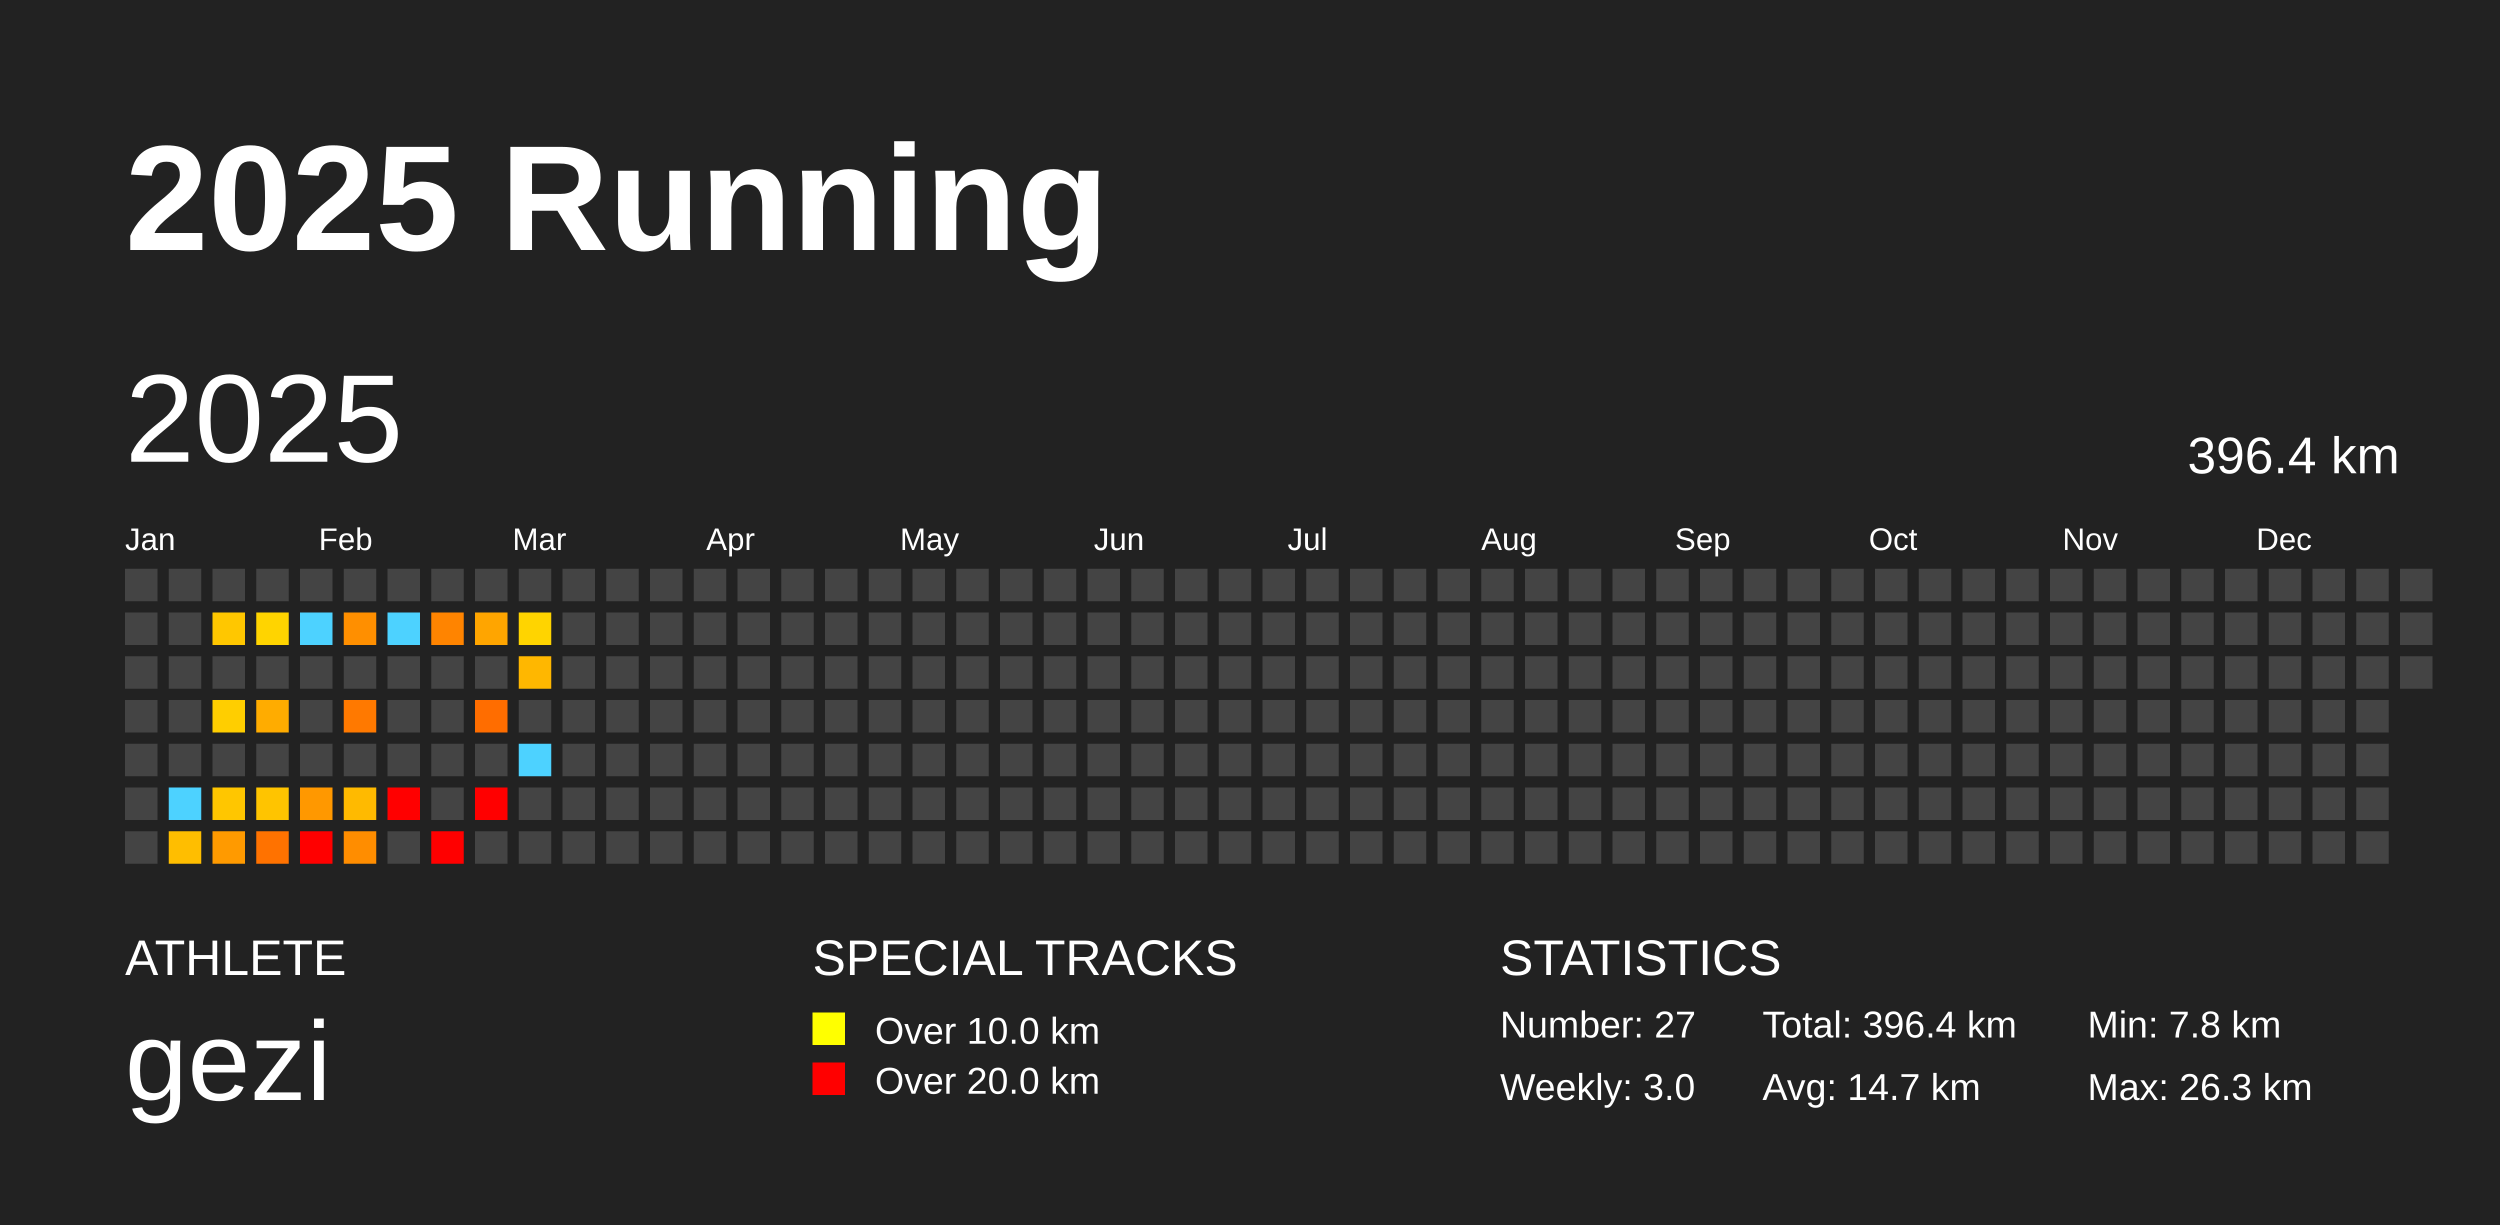
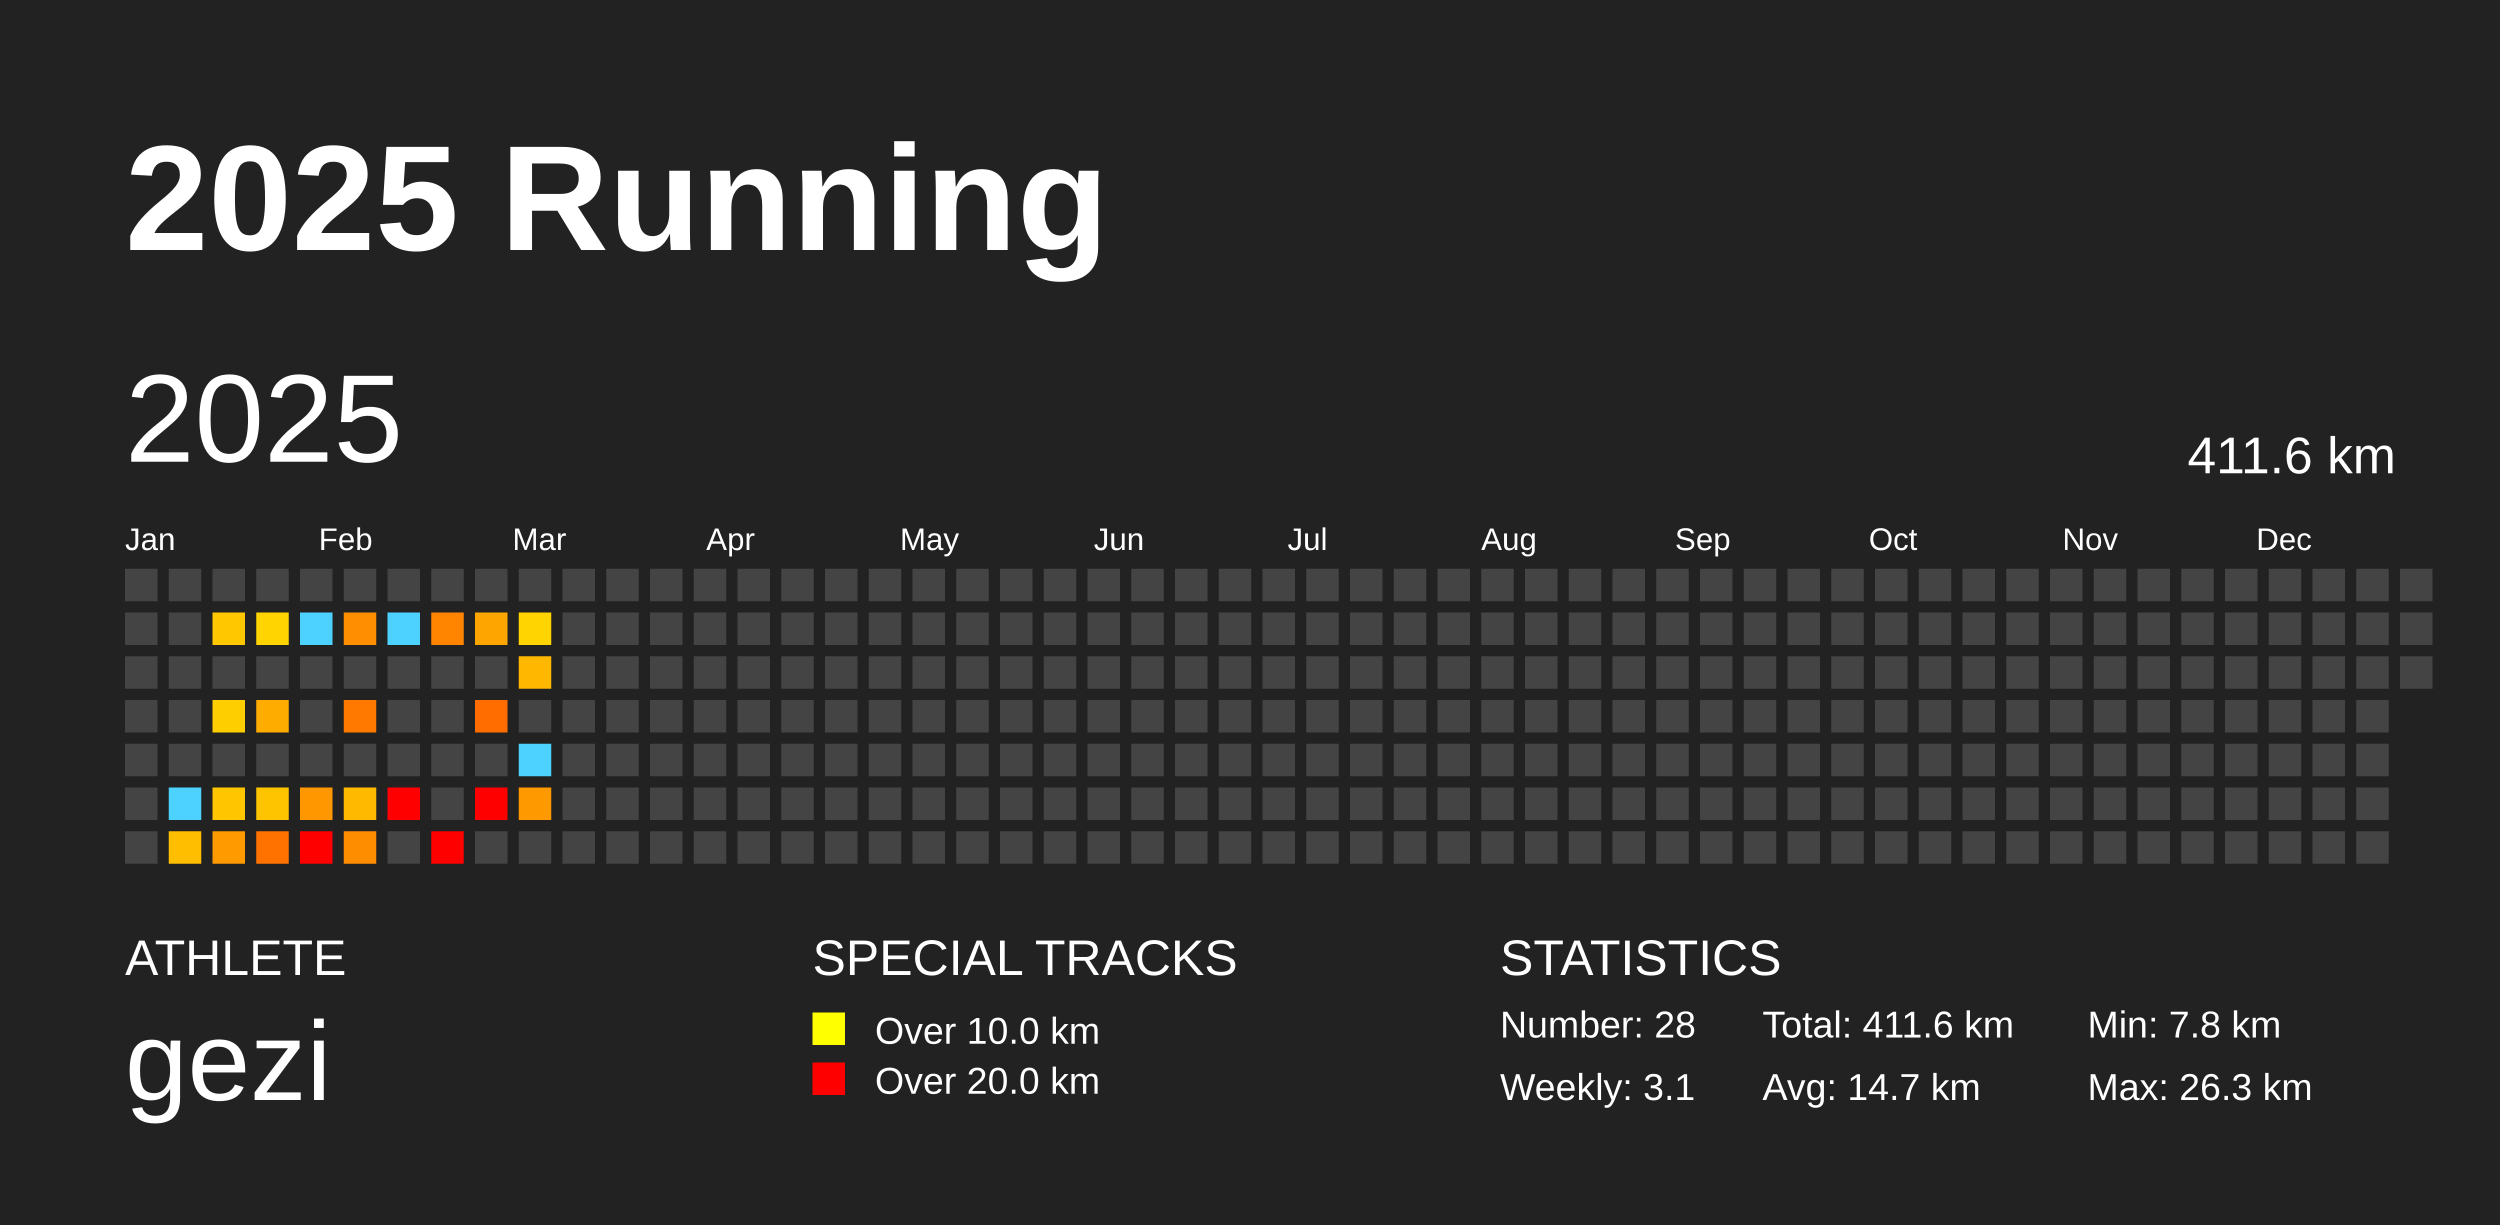
<svg xmlns="http://www.w3.org/2000/svg" baseProfile="full" height="98mm" version="1.1" viewBox="0,0,200,98" width="200mm">
  <defs />
  <rect fill="#222222" height="98" width="200" x="0" y="0" />
  <text fill="#FFFFFF" style="font-size:12px; font-family:Arial; font-weight:bold;" x="10" y="20">2025 Running</text>
  <text fill="#FFFFFF" style="font-size:4px; font-family:Arial" x="10" y="78">ATHLETE</text>
  <text fill="#FFFFFF" style="font-size:9px; font-family:Arial" x="10" y="88">gezi</text>
  <text fill="#FFFFFF" style="font-size:4px; font-family:Arial" x="65" y="78">SPECIAL TRACKS</text>
  <rect fill="yellow" height="2.6" width="2.6" x="65" y="81" />
  <text fill="#FFFFFF" style="font-size:3px; font-family:Arial" x="70" y="83.5">Over 10.0 km</text>
  <rect fill="red" height="2.6" width="2.6" x="65" y="85" />
  <text fill="#FFFFFF" style="font-size:3px; font-family:Arial" x="70" y="87.5">Over 20.0 km</text>
  <text fill="#FFFFFF" style="font-size:4px; font-family:Arial" x="120" y="78">STATISTICS</text>
-   <text fill="#FFFFFF" style="font-size:3px; font-family:Arial" x="120" y="83">Number: 27</text>
-   <text fill="#FFFFFF" style="font-size:3px; font-family:Arial" x="120" y="88">Weekly: 3.0</text>
-   <text fill="#FFFFFF" style="font-size:3px; font-family:Arial" x="141" y="83">Total: 396.4 km</text>
+   <text fill="#FFFFFF" style="font-size:3px; font-family:Arial" x="120" y="83">Number: 28</text>
+   <text fill="#FFFFFF" style="font-size:3px; font-family:Arial" x="120" y="88">Weekly: 3.1</text>
+   <text fill="#FFFFFF" style="font-size:3px; font-family:Arial" x="141" y="83">Total: 411.6 km</text>
  <text fill="#FFFFFF" style="font-size:3px; font-family:Arial" x="141" y="88">Avg: 14.7 km</text>
  <text fill="#FFFFFF" style="font-size:3px; font-family:Arial" x="167" y="83">Min: 7.8 km</text>
  <text fill="#FFFFFF" style="font-size:3px; font-family:Arial" x="167" y="88">Max: 26.3 km</text>
  <text dominant-baseline="hanging" fill="#FFFFFF" style="font-size:10.0px; font-family:Arial;" x="10" y="30">2025</text>
-   <text dominant-baseline="hanging" fill="#FFFFFF" style="font-size:4.125px; font-family:Arial;" x="175" y="35">396.4 km</text>
+   <text dominant-baseline="hanging" fill="#FFFFFF" style="font-size:4.125px; font-family:Arial;" x="175" y="35">411.6 km</text>
  <text fill="#FFFFFF" style="font-size:2.5px; font-family:Arial" x="10.0" y="44">Jan</text>
  <text fill="#FFFFFF" style="font-size:2.5px; font-family:Arial" x="25.5" y="44">Feb</text>
  <text fill="#FFFFFF" style="font-size:2.5px; font-family:Arial" x="41.0" y="44">Mar</text>
  <text fill="#FFFFFF" style="font-size:2.5px; font-family:Arial" x="56.5" y="44">Apr</text>
  <text fill="#FFFFFF" style="font-size:2.5px; font-family:Arial" x="72.0" y="44">May</text>
  <text fill="#FFFFFF" style="font-size:2.5px; font-family:Arial" x="87.5" y="44">Jun</text>
  <text fill="#FFFFFF" style="font-size:2.5px; font-family:Arial" x="103.0" y="44">Jul</text>
  <text fill="#FFFFFF" style="font-size:2.5px; font-family:Arial" x="118.5" y="44">Aug</text>
  <text fill="#FFFFFF" style="font-size:2.5px; font-family:Arial" x="134.0" y="44">Sep</text>
  <text fill="#FFFFFF" style="font-size:2.5px; font-family:Arial" x="149.5" y="44">Oct</text>
  <text fill="#FFFFFF" style="font-size:2.5px; font-family:Arial" x="165.0" y="44">Nov</text>
  <text fill="#FFFFFF" style="font-size:2.5px; font-family:Arial" x="180.5" y="44">Dec</text>
  <rect fill="#444444" height="2.6" width="2.6" x="10.0" y="45.5" />
  <rect fill="#444444" height="2.6" width="2.6" x="10.0" y="49.0" />
  <rect fill="#444444" height="2.6" width="2.6" x="10.0" y="52.5" />
  <rect fill="#444444" height="2.6" width="2.6" x="10.0" y="56.0" />
  <rect fill="#444444" height="2.6" width="2.6" x="10.0" y="59.5" />
  <rect fill="#444444" height="2.6" width="2.6" x="10.0" y="63.0" />
  <rect fill="#444444" height="2.6" width="2.6" x="10.0" y="66.5" />
  <rect fill="#444444" height="2.6" width="2.6" x="13.5" y="45.5" />
  <rect fill="#444444" height="2.6" width="2.6" x="13.5" y="49.0" />
  <rect fill="#444444" height="2.6" width="2.6" x="13.5" y="52.5" />
  <rect fill="#444444" height="2.6" width="2.6" x="13.5" y="56.0" />
  <rect fill="#444444" height="2.6" width="2.6" x="13.5" y="59.5" />
  <rect fill="#4dd2ff" height="2.6" width="2.6" x="13.5" y="63.0" />
  <rect fill="#ffbe00" height="2.6" width="2.6" x="13.5" y="66.5" />
  <rect fill="#444444" height="2.6" width="2.6" x="17.0" y="45.5" />
  <rect fill="#ffc700" height="2.6" width="2.6" x="17.0" y="49.0" />
  <rect fill="#444444" height="2.6" width="2.6" x="17.0" y="52.5" />
  <rect fill="#ffce00" height="2.6" width="2.6" x="17.0" y="56.0" />
  <rect fill="#444444" height="2.6" width="2.6" x="17.0" y="59.5" />
  <rect fill="#ffc600" height="2.6" width="2.6" x="17.0" y="63.0" />
  <rect fill="#ff9a00" height="2.6" width="2.6" x="17.0" y="66.5" />
  <rect fill="#444444" height="2.6" width="2.6" x="20.5" y="45.5" />
  <rect fill="#ffd400" height="2.6" width="2.6" x="20.5" y="49.0" />
  <rect fill="#444444" height="2.6" width="2.6" x="20.5" y="52.5" />
  <rect fill="#ffac00" height="2.6" width="2.6" x="20.5" y="56.0" />
  <rect fill="#444444" height="2.6" width="2.6" x="20.5" y="59.5" />
  <rect fill="#ffc400" height="2.6" width="2.6" x="20.5" y="63.0" />
  <rect fill="#ff7200" height="2.6" width="2.6" x="20.5" y="66.5" />
  <rect fill="#444444" height="2.6" width="2.6" x="24.0" y="45.5" />
  <rect fill="#4dd2ff" height="2.6" width="2.6" x="24.0" y="49.0" />
  <rect fill="#444444" height="2.6" width="2.6" x="24.0" y="52.5" />
  <rect fill="#444444" height="2.6" width="2.6" x="24.0" y="56.0" />
  <rect fill="#444444" height="2.6" width="2.6" x="24.0" y="59.5" />
  <rect fill="#ff9800" height="2.6" width="2.6" x="24.0" y="63.0" />
  <rect fill="red" height="2.6" width="2.6" x="24.0" y="66.5" />
  <rect fill="#444444" height="2.6" width="2.6" x="27.5" y="45.5" />
  <rect fill="#ff8f00" height="2.6" width="2.6" x="27.5" y="49.0" />
  <rect fill="#444444" height="2.6" width="2.6" x="27.5" y="52.5" />
  <rect fill="#ff7900" height="2.6" width="2.6" x="27.5" y="56.0" />
  <rect fill="#444444" height="2.6" width="2.6" x="27.5" y="59.5" />
  <rect fill="#ffba00" height="2.6" width="2.6" x="27.5" y="63.0" />
  <rect fill="#ff8d00" height="2.6" width="2.6" x="27.5" y="66.5" />
  <rect fill="#444444" height="2.6" width="2.6" x="31.0" y="45.5" />
  <rect fill="#4dd2ff" height="2.6" width="2.6" x="31.0" y="49.0" />
  <rect fill="#444444" height="2.6" width="2.6" x="31.0" y="52.5" />
  <rect fill="#444444" height="2.6" width="2.6" x="31.0" y="56.0" />
  <rect fill="#444444" height="2.6" width="2.6" x="31.0" y="59.5" />
  <rect fill="red" height="2.6" width="2.6" x="31.0" y="63.0" />
  <rect fill="#444444" height="2.6" width="2.6" x="31.0" y="66.5" />
  <rect fill="#444444" height="2.6" width="2.6" x="34.5" y="45.5" />
  <rect fill="#ff8400" height="2.6" width="2.6" x="34.5" y="49.0" />
  <rect fill="#444444" height="2.6" width="2.6" x="34.5" y="52.5" />
  <rect fill="#444444" height="2.6" width="2.6" x="34.5" y="56.0" />
  <rect fill="#444444" height="2.6" width="2.6" x="34.5" y="59.5" />
  <rect fill="#444444" height="2.6" width="2.6" x="34.5" y="63.0" />
  <rect fill="red" height="2.6" width="2.6" x="34.5" y="66.5" />
  <rect fill="#444444" height="2.6" width="2.6" x="38.0" y="45.5" />
  <rect fill="#ffa500" height="2.6" width="2.6" x="38.0" y="49.0" />
  <rect fill="#444444" height="2.6" width="2.6" x="38.0" y="52.5" />
  <rect fill="#ff6d00" height="2.6" width="2.6" x="38.0" y="56.0" />
  <rect fill="#444444" height="2.6" width="2.6" x="38.0" y="59.5" />
  <rect fill="red" height="2.6" width="2.6" x="38.0" y="63.0" />
  <rect fill="#444444" height="2.6" width="2.6" x="38.0" y="66.5" />
  <rect fill="#444444" height="2.6" width="2.6" x="41.5" y="45.5" />
  <rect fill="#ffd400" height="2.6" width="2.6" x="41.5" y="49.0" />
  <rect fill="#ffb700" height="2.6" width="2.6" x="41.5" y="52.5" />
  <rect fill="#444444" height="2.6" width="2.6" x="41.5" y="56.0" />
  <rect fill="#4dd2ff" height="2.6" width="2.6" x="41.5" y="59.5" />
-   <rect fill="#444444" height="2.6" width="2.6" x="41.5" y="63.0" />
+   <rect fill="#ff9900" height="2.6" width="2.6" x="41.5" y="63.0" />
  <rect fill="#444444" height="2.6" width="2.6" x="41.5" y="66.5" />
  <rect fill="#444444" height="2.6" width="2.6" x="45.0" y="45.5" />
  <rect fill="#444444" height="2.6" width="2.6" x="45.0" y="49.0" />
  <rect fill="#444444" height="2.6" width="2.6" x="45.0" y="52.5" />
  <rect fill="#444444" height="2.6" width="2.6" x="45.0" y="56.0" />
  <rect fill="#444444" height="2.6" width="2.6" x="45.0" y="59.5" />
  <rect fill="#444444" height="2.6" width="2.6" x="45.0" y="63.0" />
  <rect fill="#444444" height="2.6" width="2.6" x="45.0" y="66.5" />
  <rect fill="#444444" height="2.6" width="2.6" x="48.5" y="45.5" />
  <rect fill="#444444" height="2.6" width="2.6" x="48.5" y="49.0" />
  <rect fill="#444444" height="2.6" width="2.6" x="48.5" y="52.5" />
  <rect fill="#444444" height="2.6" width="2.6" x="48.5" y="56.0" />
  <rect fill="#444444" height="2.6" width="2.6" x="48.5" y="59.5" />
  <rect fill="#444444" height="2.6" width="2.6" x="48.5" y="63.0" />
  <rect fill="#444444" height="2.6" width="2.6" x="48.5" y="66.5" />
  <rect fill="#444444" height="2.6" width="2.6" x="52.0" y="45.5" />
  <rect fill="#444444" height="2.6" width="2.6" x="52.0" y="49.0" />
  <rect fill="#444444" height="2.6" width="2.6" x="52.0" y="52.5" />
  <rect fill="#444444" height="2.6" width="2.6" x="52.0" y="56.0" />
  <rect fill="#444444" height="2.6" width="2.6" x="52.0" y="59.5" />
  <rect fill="#444444" height="2.6" width="2.6" x="52.0" y="63.0" />
  <rect fill="#444444" height="2.6" width="2.6" x="52.0" y="66.5" />
  <rect fill="#444444" height="2.6" width="2.6" x="55.5" y="45.5" />
  <rect fill="#444444" height="2.6" width="2.6" x="55.5" y="49.0" />
  <rect fill="#444444" height="2.6" width="2.6" x="55.5" y="52.5" />
  <rect fill="#444444" height="2.6" width="2.6" x="55.5" y="56.0" />
  <rect fill="#444444" height="2.6" width="2.6" x="55.5" y="59.5" />
  <rect fill="#444444" height="2.6" width="2.6" x="55.5" y="63.0" />
  <rect fill="#444444" height="2.6" width="2.6" x="55.5" y="66.5" />
  <rect fill="#444444" height="2.6" width="2.6" x="59.0" y="45.5" />
  <rect fill="#444444" height="2.6" width="2.6" x="59.0" y="49.0" />
  <rect fill="#444444" height="2.6" width="2.6" x="59.0" y="52.5" />
  <rect fill="#444444" height="2.6" width="2.6" x="59.0" y="56.0" />
  <rect fill="#444444" height="2.6" width="2.6" x="59.0" y="59.5" />
  <rect fill="#444444" height="2.6" width="2.6" x="59.0" y="63.0" />
  <rect fill="#444444" height="2.6" width="2.6" x="59.0" y="66.5" />
  <rect fill="#444444" height="2.6" width="2.6" x="62.5" y="45.5" />
  <rect fill="#444444" height="2.6" width="2.6" x="62.5" y="49.0" />
  <rect fill="#444444" height="2.6" width="2.6" x="62.5" y="52.5" />
  <rect fill="#444444" height="2.6" width="2.6" x="62.5" y="56.0" />
  <rect fill="#444444" height="2.6" width="2.6" x="62.5" y="59.5" />
  <rect fill="#444444" height="2.6" width="2.6" x="62.5" y="63.0" />
  <rect fill="#444444" height="2.6" width="2.6" x="62.5" y="66.5" />
  <rect fill="#444444" height="2.6" width="2.6" x="66.0" y="45.5" />
  <rect fill="#444444" height="2.6" width="2.6" x="66.0" y="49.0" />
  <rect fill="#444444" height="2.6" width="2.6" x="66.0" y="52.5" />
  <rect fill="#444444" height="2.6" width="2.6" x="66.0" y="56.0" />
  <rect fill="#444444" height="2.6" width="2.6" x="66.0" y="59.5" />
  <rect fill="#444444" height="2.6" width="2.6" x="66.0" y="63.0" />
  <rect fill="#444444" height="2.6" width="2.6" x="66.0" y="66.5" />
  <rect fill="#444444" height="2.6" width="2.6" x="69.5" y="45.5" />
  <rect fill="#444444" height="2.6" width="2.6" x="69.5" y="49.0" />
  <rect fill="#444444" height="2.6" width="2.6" x="69.5" y="52.5" />
  <rect fill="#444444" height="2.6" width="2.6" x="69.5" y="56.0" />
  <rect fill="#444444" height="2.6" width="2.6" x="69.5" y="59.5" />
  <rect fill="#444444" height="2.6" width="2.6" x="69.5" y="63.0" />
  <rect fill="#444444" height="2.6" width="2.6" x="69.5" y="66.5" />
  <rect fill="#444444" height="2.6" width="2.6" x="73.0" y="45.5" />
  <rect fill="#444444" height="2.6" width="2.6" x="73.0" y="49.0" />
  <rect fill="#444444" height="2.6" width="2.6" x="73.0" y="52.5" />
  <rect fill="#444444" height="2.6" width="2.6" x="73.0" y="56.0" />
  <rect fill="#444444" height="2.6" width="2.6" x="73.0" y="59.5" />
  <rect fill="#444444" height="2.6" width="2.6" x="73.0" y="63.0" />
  <rect fill="#444444" height="2.6" width="2.6" x="73.0" y="66.5" />
  <rect fill="#444444" height="2.6" width="2.6" x="76.5" y="45.5" />
  <rect fill="#444444" height="2.6" width="2.6" x="76.5" y="49.0" />
  <rect fill="#444444" height="2.6" width="2.6" x="76.5" y="52.5" />
  <rect fill="#444444" height="2.6" width="2.6" x="76.5" y="56.0" />
  <rect fill="#444444" height="2.6" width="2.6" x="76.5" y="59.5" />
  <rect fill="#444444" height="2.6" width="2.6" x="76.5" y="63.0" />
  <rect fill="#444444" height="2.6" width="2.6" x="76.5" y="66.5" />
  <rect fill="#444444" height="2.6" width="2.6" x="80.0" y="45.5" />
  <rect fill="#444444" height="2.6" width="2.6" x="80.0" y="49.0" />
  <rect fill="#444444" height="2.6" width="2.6" x="80.0" y="52.5" />
  <rect fill="#444444" height="2.6" width="2.6" x="80.0" y="56.0" />
  <rect fill="#444444" height="2.6" width="2.6" x="80.0" y="59.5" />
  <rect fill="#444444" height="2.6" width="2.6" x="80.0" y="63.0" />
  <rect fill="#444444" height="2.6" width="2.6" x="80.0" y="66.5" />
  <rect fill="#444444" height="2.6" width="2.6" x="83.5" y="45.5" />
  <rect fill="#444444" height="2.6" width="2.6" x="83.5" y="49.0" />
  <rect fill="#444444" height="2.6" width="2.6" x="83.5" y="52.5" />
  <rect fill="#444444" height="2.6" width="2.6" x="83.5" y="56.0" />
  <rect fill="#444444" height="2.6" width="2.6" x="83.5" y="59.5" />
  <rect fill="#444444" height="2.6" width="2.6" x="83.5" y="63.0" />
  <rect fill="#444444" height="2.6" width="2.6" x="83.5" y="66.5" />
  <rect fill="#444444" height="2.6" width="2.6" x="87.0" y="45.5" />
  <rect fill="#444444" height="2.6" width="2.6" x="87.0" y="49.0" />
  <rect fill="#444444" height="2.6" width="2.6" x="87.0" y="52.5" />
  <rect fill="#444444" height="2.6" width="2.6" x="87.0" y="56.0" />
  <rect fill="#444444" height="2.6" width="2.6" x="87.0" y="59.5" />
  <rect fill="#444444" height="2.6" width="2.6" x="87.0" y="63.0" />
  <rect fill="#444444" height="2.6" width="2.6" x="87.0" y="66.5" />
  <rect fill="#444444" height="2.6" width="2.6" x="90.5" y="45.5" />
  <rect fill="#444444" height="2.6" width="2.6" x="90.5" y="49.0" />
  <rect fill="#444444" height="2.6" width="2.6" x="90.5" y="52.5" />
  <rect fill="#444444" height="2.6" width="2.6" x="90.5" y="56.0" />
  <rect fill="#444444" height="2.6" width="2.6" x="90.5" y="59.5" />
  <rect fill="#444444" height="2.6" width="2.6" x="90.5" y="63.0" />
  <rect fill="#444444" height="2.6" width="2.6" x="90.5" y="66.5" />
  <rect fill="#444444" height="2.6" width="2.6" x="94.0" y="45.5" />
  <rect fill="#444444" height="2.6" width="2.6" x="94.0" y="49.0" />
  <rect fill="#444444" height="2.6" width="2.6" x="94.0" y="52.5" />
  <rect fill="#444444" height="2.6" width="2.6" x="94.0" y="56.0" />
  <rect fill="#444444" height="2.6" width="2.6" x="94.0" y="59.5" />
  <rect fill="#444444" height="2.6" width="2.6" x="94.0" y="63.0" />
  <rect fill="#444444" height="2.6" width="2.6" x="94.0" y="66.5" />
  <rect fill="#444444" height="2.6" width="2.6" x="97.5" y="45.5" />
  <rect fill="#444444" height="2.6" width="2.6" x="97.5" y="49.0" />
  <rect fill="#444444" height="2.6" width="2.6" x="97.5" y="52.5" />
  <rect fill="#444444" height="2.6" width="2.6" x="97.5" y="56.0" />
  <rect fill="#444444" height="2.6" width="2.6" x="97.5" y="59.5" />
  <rect fill="#444444" height="2.6" width="2.6" x="97.5" y="63.0" />
  <rect fill="#444444" height="2.6" width="2.6" x="97.5" y="66.5" />
  <rect fill="#444444" height="2.6" width="2.6" x="101.0" y="45.5" />
  <rect fill="#444444" height="2.6" width="2.6" x="101.0" y="49.0" />
  <rect fill="#444444" height="2.6" width="2.6" x="101.0" y="52.5" />
  <rect fill="#444444" height="2.6" width="2.6" x="101.0" y="56.0" />
  <rect fill="#444444" height="2.6" width="2.6" x="101.0" y="59.5" />
  <rect fill="#444444" height="2.6" width="2.6" x="101.0" y="63.0" />
  <rect fill="#444444" height="2.6" width="2.6" x="101.0" y="66.5" />
  <rect fill="#444444" height="2.6" width="2.6" x="104.5" y="45.5" />
  <rect fill="#444444" height="2.6" width="2.6" x="104.5" y="49.0" />
  <rect fill="#444444" height="2.6" width="2.6" x="104.5" y="52.5" />
  <rect fill="#444444" height="2.6" width="2.6" x="104.5" y="56.0" />
  <rect fill="#444444" height="2.6" width="2.6" x="104.5" y="59.5" />
  <rect fill="#444444" height="2.6" width="2.6" x="104.5" y="63.0" />
  <rect fill="#444444" height="2.6" width="2.6" x="104.5" y="66.5" />
  <rect fill="#444444" height="2.6" width="2.6" x="108.0" y="45.5" />
  <rect fill="#444444" height="2.6" width="2.6" x="108.0" y="49.0" />
  <rect fill="#444444" height="2.6" width="2.6" x="108.0" y="52.5" />
  <rect fill="#444444" height="2.6" width="2.6" x="108.0" y="56.0" />
  <rect fill="#444444" height="2.6" width="2.6" x="108.0" y="59.5" />
  <rect fill="#444444" height="2.6" width="2.6" x="108.0" y="63.0" />
  <rect fill="#444444" height="2.6" width="2.6" x="108.0" y="66.5" />
  <rect fill="#444444" height="2.6" width="2.6" x="111.5" y="45.5" />
  <rect fill="#444444" height="2.6" width="2.6" x="111.5" y="49.0" />
  <rect fill="#444444" height="2.6" width="2.6" x="111.5" y="52.5" />
  <rect fill="#444444" height="2.6" width="2.6" x="111.5" y="56.0" />
  <rect fill="#444444" height="2.6" width="2.6" x="111.5" y="59.5" />
  <rect fill="#444444" height="2.6" width="2.6" x="111.5" y="63.0" />
  <rect fill="#444444" height="2.6" width="2.6" x="111.5" y="66.5" />
  <rect fill="#444444" height="2.6" width="2.6" x="115.0" y="45.5" />
  <rect fill="#444444" height="2.6" width="2.6" x="115.0" y="49.0" />
  <rect fill="#444444" height="2.6" width="2.6" x="115.0" y="52.5" />
  <rect fill="#444444" height="2.6" width="2.6" x="115.0" y="56.0" />
  <rect fill="#444444" height="2.6" width="2.6" x="115.0" y="59.5" />
  <rect fill="#444444" height="2.6" width="2.6" x="115.0" y="63.0" />
  <rect fill="#444444" height="2.6" width="2.6" x="115.0" y="66.5" />
  <rect fill="#444444" height="2.6" width="2.6" x="118.5" y="45.5" />
  <rect fill="#444444" height="2.6" width="2.6" x="118.5" y="49.0" />
  <rect fill="#444444" height="2.6" width="2.6" x="118.5" y="52.5" />
  <rect fill="#444444" height="2.6" width="2.6" x="118.5" y="56.0" />
  <rect fill="#444444" height="2.6" width="2.6" x="118.5" y="59.5" />
  <rect fill="#444444" height="2.6" width="2.6" x="118.5" y="63.0" />
  <rect fill="#444444" height="2.6" width="2.6" x="118.5" y="66.5" />
  <rect fill="#444444" height="2.6" width="2.6" x="122.0" y="45.5" />
  <rect fill="#444444" height="2.6" width="2.6" x="122.0" y="49.0" />
  <rect fill="#444444" height="2.6" width="2.6" x="122.0" y="52.5" />
  <rect fill="#444444" height="2.6" width="2.6" x="122.0" y="56.0" />
  <rect fill="#444444" height="2.6" width="2.6" x="122.0" y="59.5" />
  <rect fill="#444444" height="2.6" width="2.6" x="122.0" y="63.0" />
  <rect fill="#444444" height="2.6" width="2.6" x="122.0" y="66.5" />
  <rect fill="#444444" height="2.6" width="2.6" x="125.5" y="45.5" />
  <rect fill="#444444" height="2.6" width="2.6" x="125.5" y="49.0" />
  <rect fill="#444444" height="2.6" width="2.6" x="125.5" y="52.5" />
  <rect fill="#444444" height="2.6" width="2.6" x="125.5" y="56.0" />
  <rect fill="#444444" height="2.6" width="2.6" x="125.5" y="59.5" />
  <rect fill="#444444" height="2.6" width="2.6" x="125.5" y="63.0" />
  <rect fill="#444444" height="2.6" width="2.6" x="125.5" y="66.5" />
  <rect fill="#444444" height="2.6" width="2.6" x="129.0" y="45.5" />
  <rect fill="#444444" height="2.6" width="2.6" x="129.0" y="49.0" />
  <rect fill="#444444" height="2.6" width="2.6" x="129.0" y="52.5" />
  <rect fill="#444444" height="2.6" width="2.6" x="129.0" y="56.0" />
  <rect fill="#444444" height="2.6" width="2.6" x="129.0" y="59.5" />
  <rect fill="#444444" height="2.6" width="2.6" x="129.0" y="63.0" />
  <rect fill="#444444" height="2.6" width="2.6" x="129.0" y="66.5" />
  <rect fill="#444444" height="2.6" width="2.6" x="132.5" y="45.5" />
  <rect fill="#444444" height="2.6" width="2.6" x="132.5" y="49.0" />
  <rect fill="#444444" height="2.6" width="2.6" x="132.5" y="52.5" />
  <rect fill="#444444" height="2.6" width="2.6" x="132.5" y="56.0" />
  <rect fill="#444444" height="2.6" width="2.6" x="132.5" y="59.5" />
  <rect fill="#444444" height="2.6" width="2.6" x="132.5" y="63.0" />
  <rect fill="#444444" height="2.6" width="2.6" x="132.5" y="66.5" />
  <rect fill="#444444" height="2.6" width="2.6" x="136.0" y="45.5" />
  <rect fill="#444444" height="2.6" width="2.6" x="136.0" y="49.0" />
  <rect fill="#444444" height="2.6" width="2.6" x="136.0" y="52.5" />
  <rect fill="#444444" height="2.6" width="2.6" x="136.0" y="56.0" />
  <rect fill="#444444" height="2.6" width="2.6" x="136.0" y="59.5" />
  <rect fill="#444444" height="2.6" width="2.6" x="136.0" y="63.0" />
  <rect fill="#444444" height="2.6" width="2.6" x="136.0" y="66.5" />
  <rect fill="#444444" height="2.6" width="2.6" x="139.5" y="45.5" />
  <rect fill="#444444" height="2.6" width="2.6" x="139.5" y="49.0" />
  <rect fill="#444444" height="2.6" width="2.6" x="139.5" y="52.5" />
  <rect fill="#444444" height="2.6" width="2.6" x="139.5" y="56.0" />
  <rect fill="#444444" height="2.6" width="2.6" x="139.5" y="59.5" />
  <rect fill="#444444" height="2.6" width="2.6" x="139.5" y="63.0" />
  <rect fill="#444444" height="2.6" width="2.6" x="139.5" y="66.5" />
  <rect fill="#444444" height="2.6" width="2.6" x="143.0" y="45.5" />
  <rect fill="#444444" height="2.6" width="2.6" x="143.0" y="49.0" />
  <rect fill="#444444" height="2.6" width="2.6" x="143.0" y="52.5" />
  <rect fill="#444444" height="2.6" width="2.6" x="143.0" y="56.0" />
  <rect fill="#444444" height="2.6" width="2.6" x="143.0" y="59.5" />
  <rect fill="#444444" height="2.6" width="2.6" x="143.0" y="63.0" />
  <rect fill="#444444" height="2.6" width="2.6" x="143.0" y="66.5" />
  <rect fill="#444444" height="2.6" width="2.6" x="146.5" y="45.5" />
  <rect fill="#444444" height="2.6" width="2.6" x="146.5" y="49.0" />
  <rect fill="#444444" height="2.6" width="2.6" x="146.5" y="52.5" />
  <rect fill="#444444" height="2.6" width="2.6" x="146.5" y="56.0" />
  <rect fill="#444444" height="2.6" width="2.6" x="146.5" y="59.5" />
  <rect fill="#444444" height="2.6" width="2.6" x="146.5" y="63.0" />
  <rect fill="#444444" height="2.6" width="2.6" x="146.5" y="66.5" />
  <rect fill="#444444" height="2.6" width="2.6" x="150.0" y="45.5" />
  <rect fill="#444444" height="2.6" width="2.6" x="150.0" y="49.0" />
  <rect fill="#444444" height="2.6" width="2.6" x="150.0" y="52.5" />
  <rect fill="#444444" height="2.6" width="2.6" x="150.0" y="56.0" />
  <rect fill="#444444" height="2.6" width="2.6" x="150.0" y="59.5" />
  <rect fill="#444444" height="2.6" width="2.6" x="150.0" y="63.0" />
  <rect fill="#444444" height="2.6" width="2.6" x="150.0" y="66.5" />
  <rect fill="#444444" height="2.6" width="2.6" x="153.5" y="45.5" />
  <rect fill="#444444" height="2.6" width="2.6" x="153.5" y="49.0" />
  <rect fill="#444444" height="2.6" width="2.6" x="153.5" y="52.5" />
  <rect fill="#444444" height="2.6" width="2.6" x="153.5" y="56.0" />
  <rect fill="#444444" height="2.6" width="2.6" x="153.5" y="59.5" />
  <rect fill="#444444" height="2.6" width="2.6" x="153.5" y="63.0" />
  <rect fill="#444444" height="2.6" width="2.6" x="153.5" y="66.5" />
  <rect fill="#444444" height="2.6" width="2.6" x="157.0" y="45.5" />
  <rect fill="#444444" height="2.6" width="2.6" x="157.0" y="49.0" />
  <rect fill="#444444" height="2.6" width="2.6" x="157.0" y="52.5" />
  <rect fill="#444444" height="2.6" width="2.6" x="157.0" y="56.0" />
  <rect fill="#444444" height="2.6" width="2.6" x="157.0" y="59.5" />
  <rect fill="#444444" height="2.6" width="2.6" x="157.0" y="63.0" />
  <rect fill="#444444" height="2.6" width="2.6" x="157.0" y="66.5" />
  <rect fill="#444444" height="2.6" width="2.6" x="160.5" y="45.5" />
  <rect fill="#444444" height="2.6" width="2.6" x="160.5" y="49.0" />
  <rect fill="#444444" height="2.6" width="2.6" x="160.5" y="52.5" />
  <rect fill="#444444" height="2.6" width="2.6" x="160.5" y="56.0" />
  <rect fill="#444444" height="2.6" width="2.6" x="160.5" y="59.5" />
  <rect fill="#444444" height="2.6" width="2.6" x="160.5" y="63.0" />
  <rect fill="#444444" height="2.6" width="2.6" x="160.5" y="66.5" />
  <rect fill="#444444" height="2.6" width="2.6" x="164.0" y="45.5" />
  <rect fill="#444444" height="2.6" width="2.6" x="164.0" y="49.0" />
  <rect fill="#444444" height="2.6" width="2.6" x="164.0" y="52.5" />
  <rect fill="#444444" height="2.6" width="2.6" x="164.0" y="56.0" />
  <rect fill="#444444" height="2.6" width="2.6" x="164.0" y="59.5" />
  <rect fill="#444444" height="2.6" width="2.6" x="164.0" y="63.0" />
  <rect fill="#444444" height="2.6" width="2.6" x="164.0" y="66.5" />
  <rect fill="#444444" height="2.6" width="2.6" x="167.5" y="45.5" />
  <rect fill="#444444" height="2.6" width="2.6" x="167.5" y="49.0" />
  <rect fill="#444444" height="2.6" width="2.6" x="167.5" y="52.5" />
  <rect fill="#444444" height="2.6" width="2.6" x="167.5" y="56.0" />
  <rect fill="#444444" height="2.6" width="2.6" x="167.5" y="59.5" />
  <rect fill="#444444" height="2.6" width="2.6" x="167.5" y="63.0" />
  <rect fill="#444444" height="2.6" width="2.6" x="167.5" y="66.5" />
  <rect fill="#444444" height="2.6" width="2.6" x="171.0" y="45.5" />
  <rect fill="#444444" height="2.6" width="2.6" x="171.0" y="49.0" />
  <rect fill="#444444" height="2.6" width="2.6" x="171.0" y="52.5" />
  <rect fill="#444444" height="2.6" width="2.6" x="171.0" y="56.0" />
  <rect fill="#444444" height="2.6" width="2.6" x="171.0" y="59.5" />
  <rect fill="#444444" height="2.6" width="2.6" x="171.0" y="63.0" />
  <rect fill="#444444" height="2.6" width="2.6" x="171.0" y="66.5" />
  <rect fill="#444444" height="2.6" width="2.6" x="174.5" y="45.5" />
  <rect fill="#444444" height="2.6" width="2.6" x="174.5" y="49.0" />
  <rect fill="#444444" height="2.6" width="2.6" x="174.5" y="52.5" />
  <rect fill="#444444" height="2.6" width="2.6" x="174.5" y="56.0" />
  <rect fill="#444444" height="2.6" width="2.6" x="174.5" y="59.5" />
  <rect fill="#444444" height="2.6" width="2.6" x="174.5" y="63.0" />
  <rect fill="#444444" height="2.6" width="2.6" x="174.5" y="66.5" />
  <rect fill="#444444" height="2.6" width="2.6" x="178.0" y="45.5" />
  <rect fill="#444444" height="2.6" width="2.6" x="178.0" y="49.0" />
  <rect fill="#444444" height="2.6" width="2.6" x="178.0" y="52.5" />
  <rect fill="#444444" height="2.6" width="2.6" x="178.0" y="56.0" />
  <rect fill="#444444" height="2.6" width="2.6" x="178.0" y="59.5" />
  <rect fill="#444444" height="2.6" width="2.6" x="178.0" y="63.0" />
  <rect fill="#444444" height="2.6" width="2.6" x="178.0" y="66.5" />
  <rect fill="#444444" height="2.6" width="2.6" x="181.5" y="45.5" />
  <rect fill="#444444" height="2.6" width="2.6" x="181.5" y="49.0" />
  <rect fill="#444444" height="2.6" width="2.6" x="181.5" y="52.5" />
  <rect fill="#444444" height="2.6" width="2.6" x="181.5" y="56.0" />
  <rect fill="#444444" height="2.6" width="2.6" x="181.5" y="59.5" />
  <rect fill="#444444" height="2.6" width="2.6" x="181.5" y="63.0" />
  <rect fill="#444444" height="2.6" width="2.6" x="181.5" y="66.5" />
  <rect fill="#444444" height="2.6" width="2.6" x="185.0" y="45.5" />
  <rect fill="#444444" height="2.6" width="2.6" x="185.0" y="49.0" />
  <rect fill="#444444" height="2.6" width="2.6" x="185.0" y="52.5" />
  <rect fill="#444444" height="2.6" width="2.6" x="185.0" y="56.0" />
  <rect fill="#444444" height="2.6" width="2.6" x="185.0" y="59.5" />
  <rect fill="#444444" height="2.6" width="2.6" x="185.0" y="63.0" />
  <rect fill="#444444" height="2.6" width="2.6" x="185.0" y="66.5" />
  <rect fill="#444444" height="2.6" width="2.6" x="188.5" y="45.5" />
  <rect fill="#444444" height="2.6" width="2.6" x="188.5" y="49.0" />
  <rect fill="#444444" height="2.6" width="2.6" x="188.5" y="52.5" />
  <rect fill="#444444" height="2.6" width="2.6" x="188.5" y="56.0" />
  <rect fill="#444444" height="2.6" width="2.6" x="188.5" y="59.5" />
  <rect fill="#444444" height="2.6" width="2.6" x="188.5" y="63.0" />
  <rect fill="#444444" height="2.6" width="2.6" x="188.5" y="66.5" />
  <rect fill="#444444" height="2.6" width="2.6" x="192.0" y="45.5" />
  <rect fill="#444444" height="2.6" width="2.6" x="192.0" y="49.0" />
  <rect fill="#444444" height="2.6" width="2.6" x="192.0" y="52.5" />
</svg>
